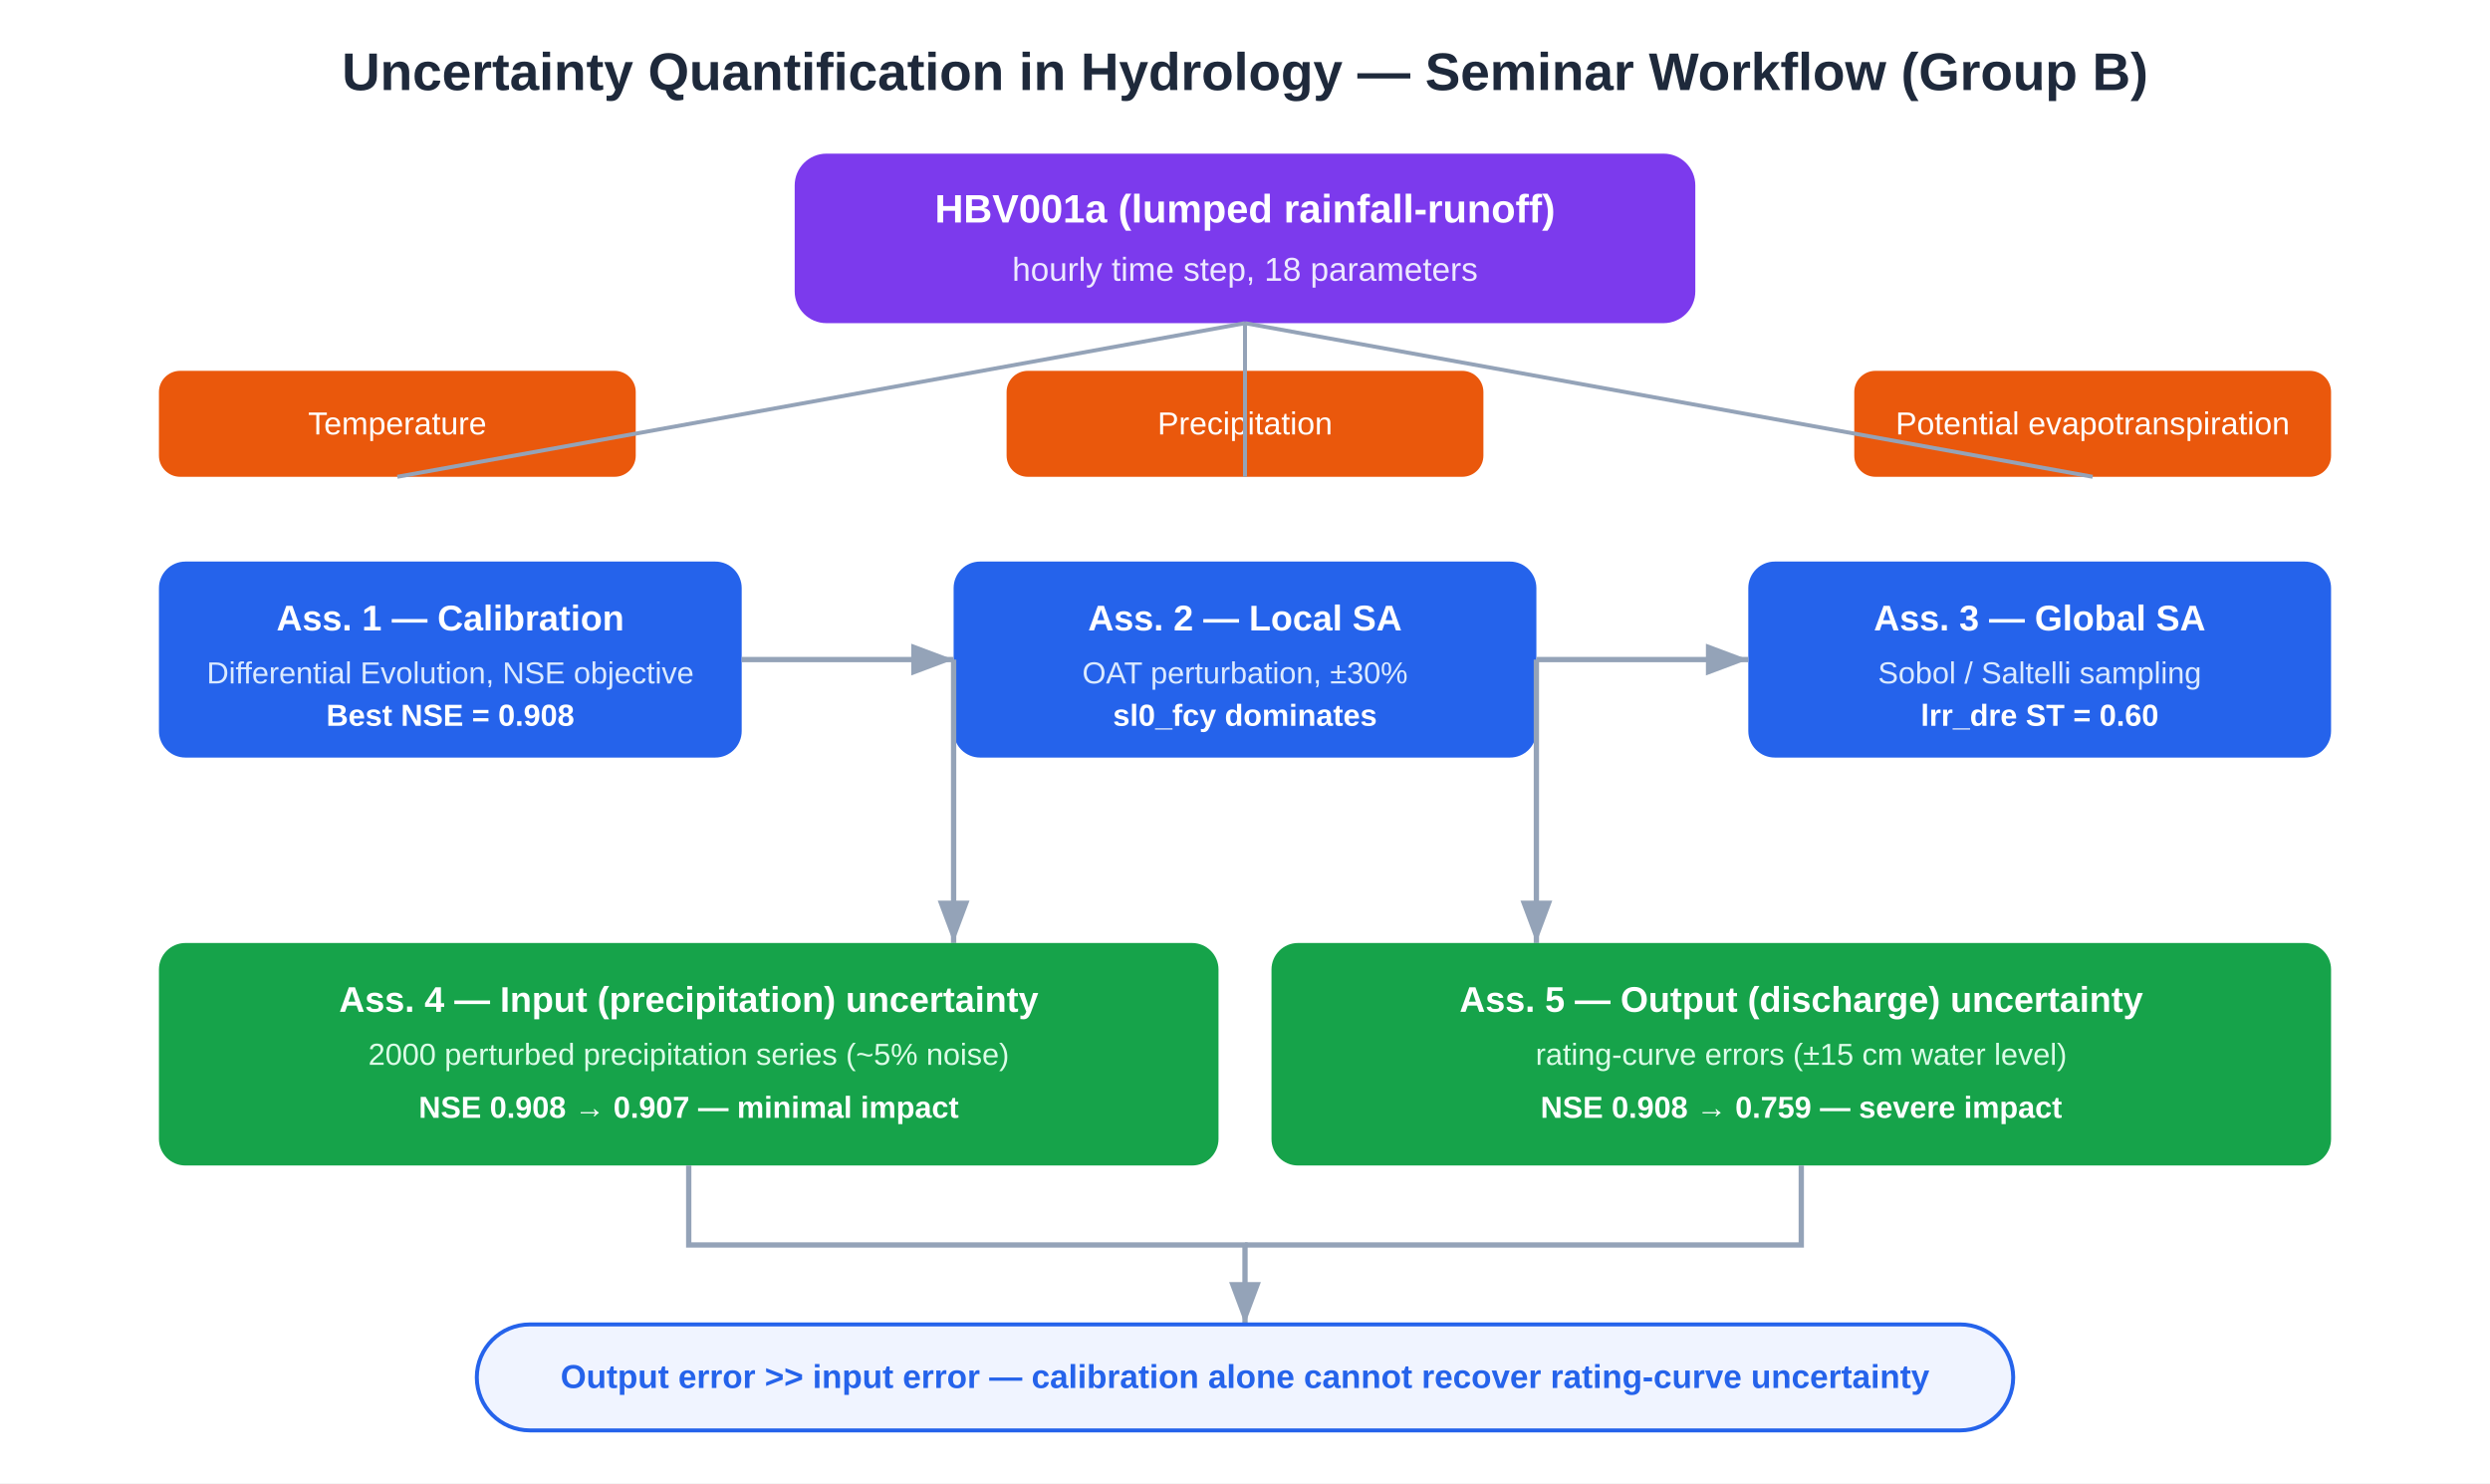
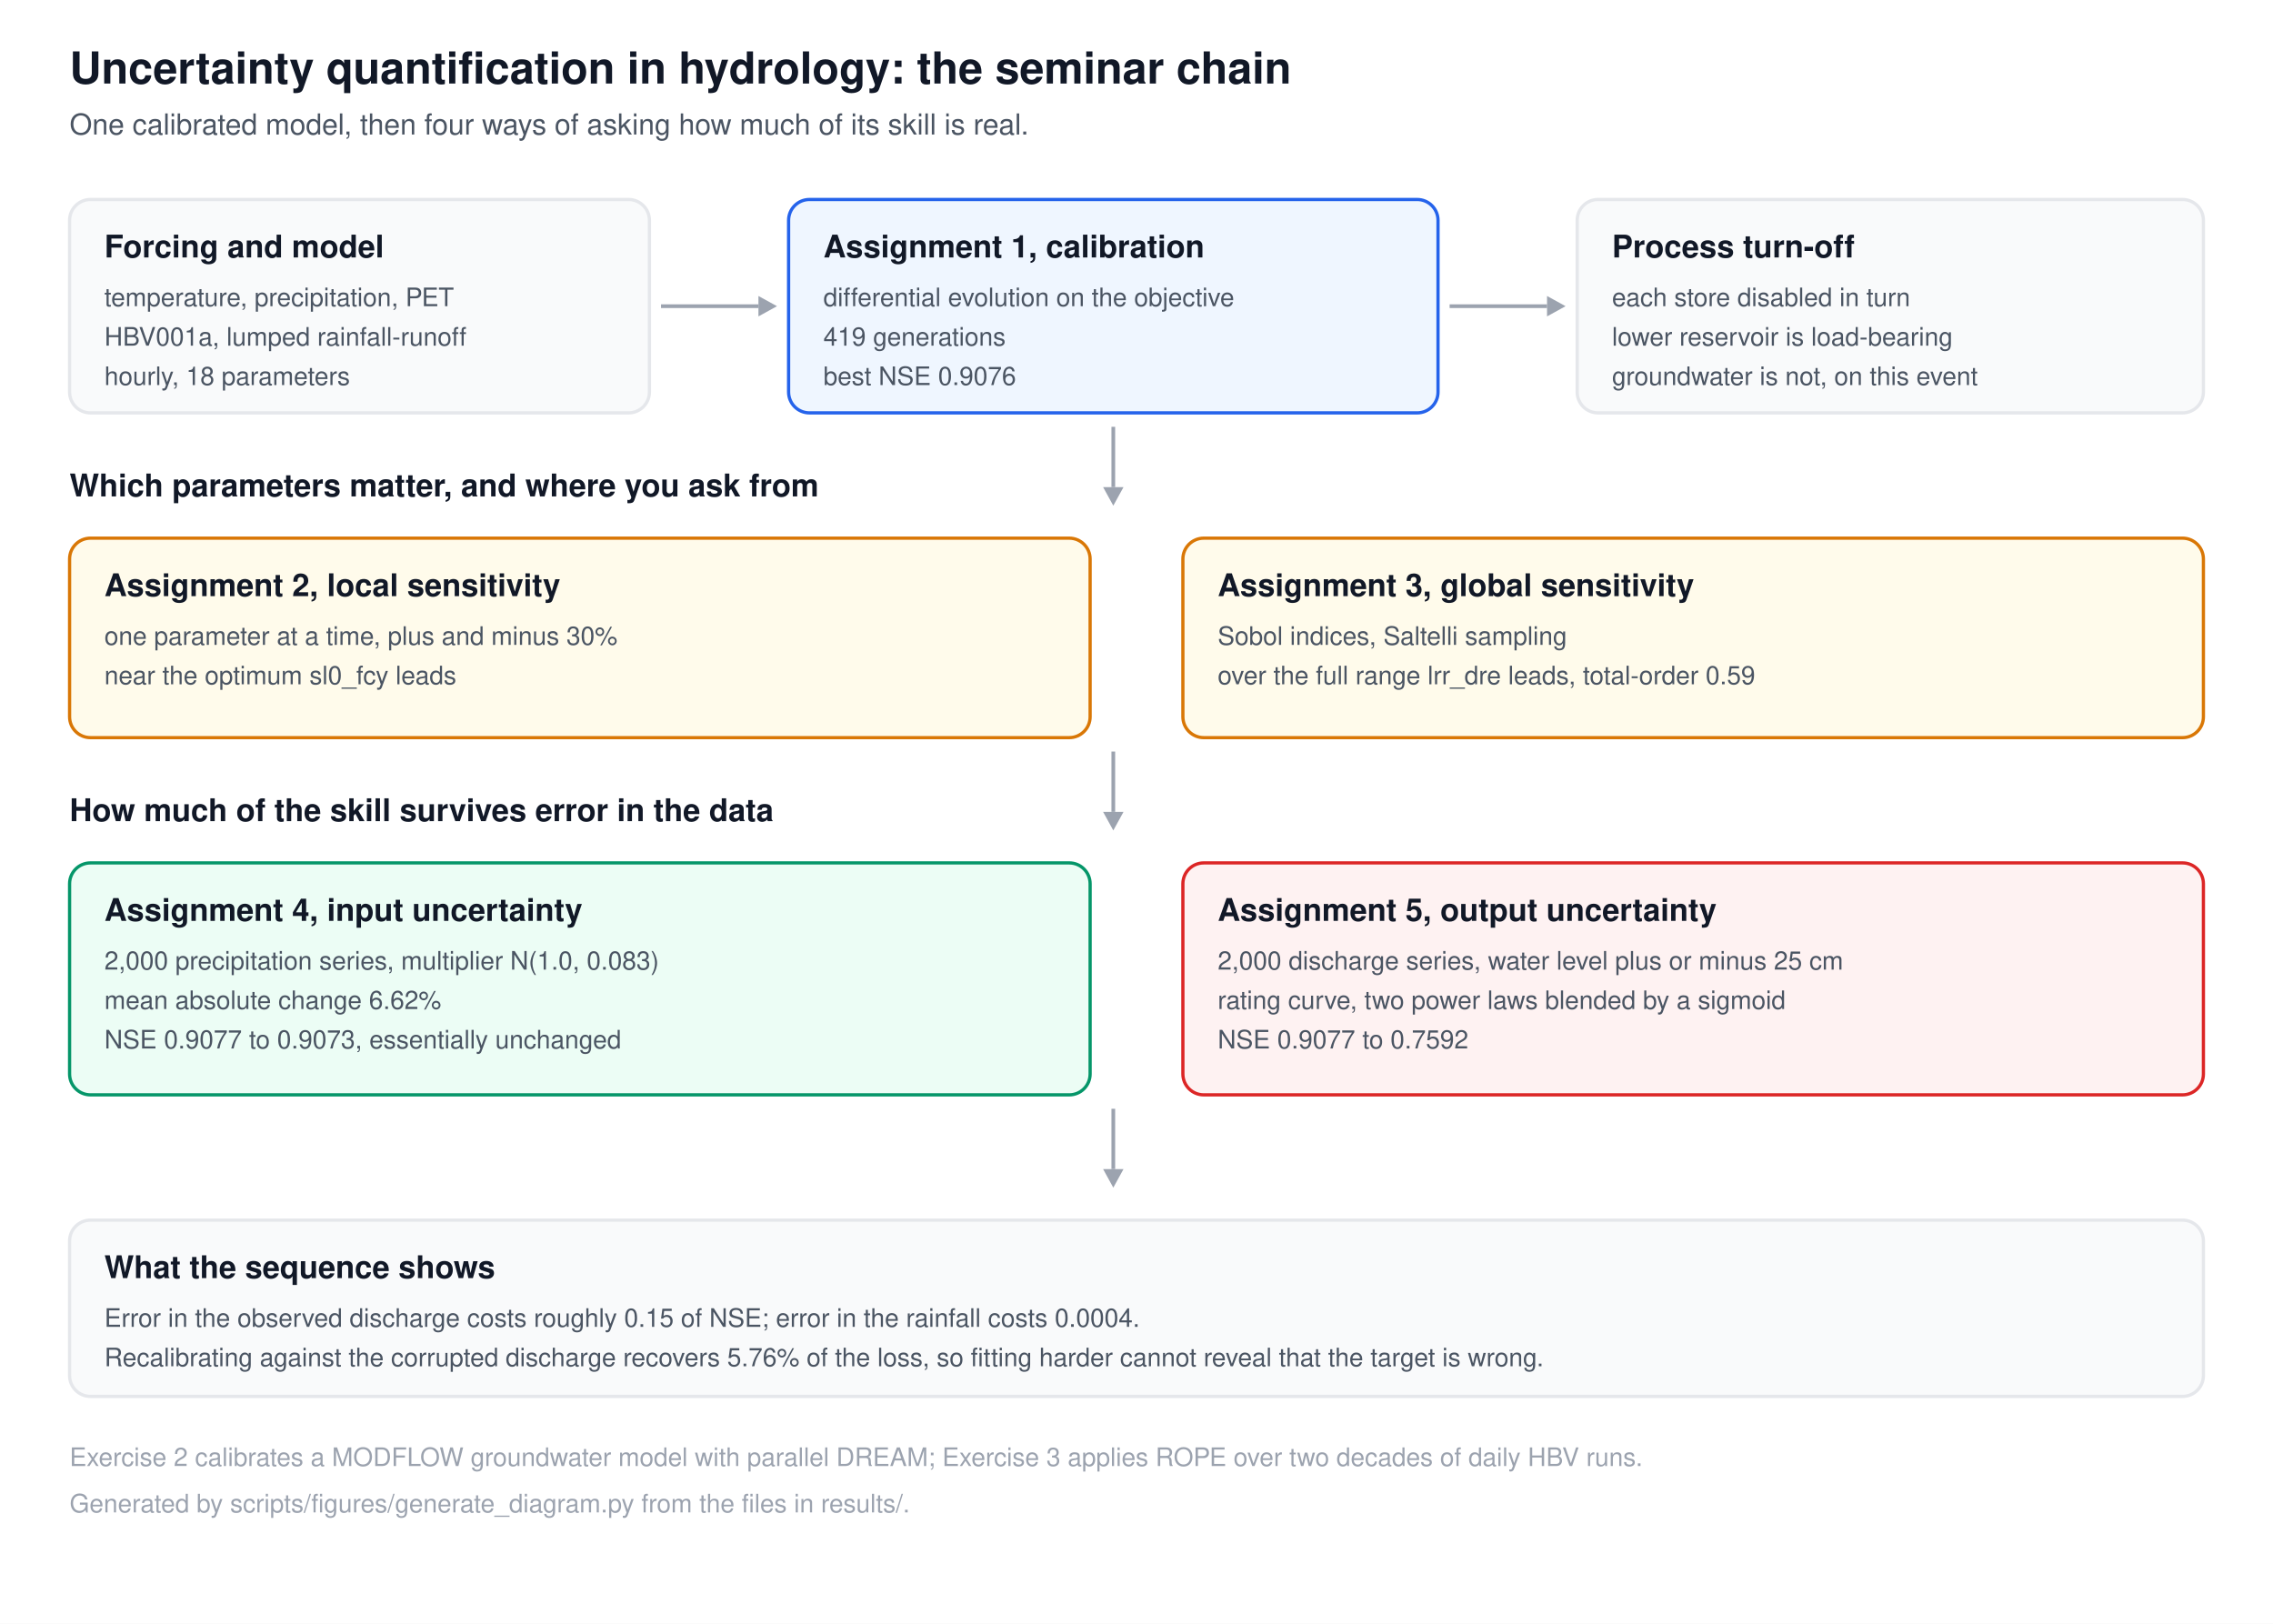
- <svg xmlns="http://www.w3.org/2000/svg" width="940" height="560" viewBox="0 0 940 560" font-family="Segoe UI, Arial, sans-serif">
-   <rect width="940" height="560" fill="#ffffff" />
-   <text x="470" y="34" font-size="20" font-weight="700" fill="#1e293b" text-anchor="middle">Uncertainty Quantification in Hydrology — Seminar Workflow (Group B)</text>
-   <rect x="300" y="58" width="340" height="64" rx="12" fill="#7c3aed" />
-   <text x="470" y="84" font-size="15" font-weight="600" fill="#ffffff" text-anchor="middle">HBV001a (lumped rainfall-runoff)</text>
-   <text x="470" y="106" font-size="12.5" fill="#ede9fe" text-anchor="middle">hourly time step, 18 parameters</text>
-   <rect x="60" y="140" width="180" height="40" rx="8" fill="#ea580c" />
-   <text x="150" y="164" font-size="12" fill="#ffffff" text-anchor="middle">Temperature</text>
-   <rect x="380" y="140" width="180" height="40" rx="8" fill="#ea580c" />
-   <text x="470" y="164" font-size="12" fill="#ffffff" text-anchor="middle">Precipitation</text>
-   <rect x="700" y="140" width="180" height="40" rx="8" fill="#ea580c" />
-   <text x="790" y="164" font-size="12" fill="#ffffff" text-anchor="middle">Potential evapotranspiration</text>
-   <path d="M150 180 L470 122" stroke="#94a3b8" stroke-width="1.5" fill="none" />
-   <path d="M470 180 L470 122" stroke="#94a3b8" stroke-width="1.5" fill="none" />
-   <path d="M790 180 L470 122" stroke="#94a3b8" stroke-width="1.5" fill="none" />
-   <rect x="60" y="212" width="220" height="74" rx="10" fill="#2563eb" />
-   <text x="170" y="238" font-size="13.5" font-weight="600" fill="#ffffff" text-anchor="middle">Ass. 1 — Calibration</text>
-   <text x="170" y="258" font-size="11.5" fill="#dbeafe" text-anchor="middle">Differential Evolution, NSE objective</text>
-   <text x="170" y="274" font-size="11.5" font-weight="600" fill="#ffffff" text-anchor="middle">Best NSE = 0.908</text>
-   <rect x="360" y="212" width="220" height="74" rx="10" fill="#2563eb" />
-   <text x="470" y="238" font-size="13.5" font-weight="600" fill="#ffffff" text-anchor="middle">Ass. 2 — Local SA</text>
-   <text x="470" y="258" font-size="11.5" fill="#dbeafe" text-anchor="middle">OAT perturbation, ±30%</text>
-   <text x="470" y="274" font-size="11.5" font-weight="600" fill="#ffffff" text-anchor="middle">sl0_fcy dominates</text>
-   <rect x="660" y="212" width="220" height="74" rx="10" fill="#2563eb" />
-   <text x="770" y="238" font-size="13.5" font-weight="600" fill="#ffffff" text-anchor="middle">Ass. 3 — Global SA</text>
-   <text x="770" y="258" font-size="11.5" fill="#dbeafe" text-anchor="middle">Sobol / Saltelli sampling</text>
-   <text x="770" y="274" font-size="11.5" font-weight="600" fill="#ffffff" text-anchor="middle">lrr_dre ST = 0.60</text>
-   <path d="M280 249 L360 249" stroke="#94a3b8" stroke-width="2" fill="none" marker-end="url(#arr)" />
-   <path d="M580 249 L660 249" stroke="#94a3b8" stroke-width="2" fill="none" marker-end="url(#arr)" />
-   <path d="M360 249 L360 326 L360 356" stroke="#94a3b8" stroke-width="2" fill="none" marker-end="url(#arr)" />
-   <path d="M580 249 L580 326 L580 356" stroke="#94a3b8" stroke-width="2" fill="none" marker-end="url(#arr)" />
-   <rect x="60" y="356" width="400" height="84" rx="10" fill="#16a34a" />
-   <text x="260" y="382" font-size="13.5" font-weight="600" fill="#ffffff" text-anchor="middle">Ass. 4 — Input (precipitation) uncertainty</text>
-   <text x="260" y="402" font-size="11.5" fill="#dcfce7" text-anchor="middle">2000 perturbed precipitation series (~5% noise)</text>
-   <text x="260" y="422" font-size="11.5" font-weight="600" fill="#ffffff" text-anchor="middle">NSE 0.908 → 0.907 — minimal impact</text>
-   <rect x="480" y="356" width="400" height="84" rx="10" fill="#16a34a" />
-   <text x="680" y="382" font-size="13.5" font-weight="600" fill="#ffffff" text-anchor="middle">Ass. 5 — Output (discharge) uncertainty</text>
-   <text x="680" y="402" font-size="11.5" fill="#dcfce7" text-anchor="middle">rating-curve errors (±15 cm water level)</text>
-   <text x="680" y="422" font-size="11.5" font-weight="600" fill="#ffffff" text-anchor="middle">NSE 0.908 → 0.759 — severe impact</text>
-   <path d="M260 440 L260 470 L470 470 L470 500" stroke="#94a3b8" stroke-width="2" fill="none" marker-end="url(#arr)" />
-   <path d="M680 440 L680 470 L470 470" stroke="#94a3b8" stroke-width="2" fill="none" />
-   <rect x="180" y="500" width="580" height="40" rx="20" fill="#f0f4ff" stroke="#2563eb" stroke-width="1.5" />
-   <text x="470" y="524" font-size="12.5" font-weight="600" fill="#2563eb" text-anchor="middle">Output error &gt;&gt; input error — calibration alone cannot recover rating-curve uncertainty</text>
+ <svg xmlns="http://www.w3.org/2000/svg" viewBox="0 0 980 700" width="980" height="700" font-family="Segoe UI, -apple-system, Helvetica, Arial, sans-serif">
+   <rect width="980" height="700" fill="#FFFFFF" />
  <defs>
-     <marker id="arr" markerWidth="10" markerHeight="10" refX="8" refY="3" orient="auto">
-       <path d="M0,0 L8,3 L0,6 Z" fill="#94a3b8" />
-     </marker>
+     <style>
+     .h { fill:#111827; font-size:19px; font-weight:600; }
+     .s { fill:#4B5563; font-size:12.5px; }
+     .lbl { fill:#111827; font-size:13.5px; font-weight:600; }
+     .sub { fill:#4B5563; font-size:11px; }
+     .cap { fill:#9CA3AF; font-size:11px; }
+   </style>
  </defs>
+   <text class="h" x="30" y="36" text-anchor="start">Uncertainty quantification in hydrology: the seminar chain</text>
+   <text class="s" x="30" y="58" text-anchor="start">One calibrated model, then four ways of asking how much of its skill is real.</text>
+   <rect x="30" y="86" width="250" height="92" rx="9" fill="#F9FAFB" stroke="#E5E7EB" stroke-width="1.4" />
+   <text class="lbl" x="45" y="111">Forcing and model</text>
+   <text class="sub" x="45" y="132" text-anchor="start">temperature, precipitation, PET</text>
+   <text class="sub" x="45" y="149" text-anchor="start">HBV001a, lumped rainfall-runoff</text>
+   <text class="sub" x="45" y="166" text-anchor="start">hourly, 18 parameters</text>
+   <line x1="285" y1="132" x2="327.0" y2="132.0" stroke="#9CA3AF" stroke-width="1.6" />
+   <polygon points="335,132 327.0,136.4 327.0,127.6" fill="#9CA3AF" />
+   <rect x="340" y="86" width="280" height="92" rx="9" fill="#EFF6FF" stroke="#2563EB" stroke-width="1.4" />
+   <text class="lbl" x="355" y="111">Assignment 1, calibration</text>
+   <text class="sub" x="355" y="132" text-anchor="start">differential evolution on the objective</text>
+   <text class="sub" x="355" y="149" text-anchor="start">419 generations</text>
+   <text class="sub" x="355" y="166" text-anchor="start">best NSE 0.9076</text>
+   <line x1="625" y1="132" x2="667.0" y2="132.0" stroke="#9CA3AF" stroke-width="1.6" />
+   <polygon points="675,132 667.0,136.4 667.0,127.6" fill="#9CA3AF" />
+   <rect x="680" y="86" width="270" height="92" rx="9" fill="#F9FAFB" stroke="#E5E7EB" stroke-width="1.4" />
+   <text class="lbl" x="695" y="111">Process turn-off</text>
+   <text class="sub" x="695" y="132" text-anchor="start">each store disabled in turn</text>
+   <text class="sub" x="695" y="149" text-anchor="start">lower reservoir is load-bearing</text>
+   <text class="sub" x="695" y="166" text-anchor="start">groundwater is not, on this event</text>
+   <line x1="480" y1="184" x2="480.0" y2="210.0" stroke="#9CA3AF" stroke-width="1.6" />
+   <polygon points="480,218 475.6,210.0 484.4,210.0" fill="#9CA3AF" />
+   <text class="lbl" x="30" y="214" text-anchor="start">Which parameters matter, and where you ask from</text>
+   <rect x="30" y="232" width="440" height="86" rx="9" fill="#FFFBEB" stroke="#D97706" stroke-width="1.4" />
+   <text class="lbl" x="45" y="257">Assignment 2, local sensitivity</text>
+   <text class="sub" x="45" y="278" text-anchor="start">one parameter at a time, plus and minus 30%</text>
+   <text class="sub" x="45" y="295" text-anchor="start">near the optimum sl0_fcy leads</text>
+   <rect x="510" y="232" width="440" height="86" rx="9" fill="#FFFBEB" stroke="#D97706" stroke-width="1.4" />
+   <text class="lbl" x="525" y="257">Assignment 3, global sensitivity</text>
+   <text class="sub" x="525" y="278" text-anchor="start">Sobol indices, Saltelli sampling</text>
+   <text class="sub" x="525" y="295" text-anchor="start">over the full range lrr_dre leads, total-order 0.59</text>
+   <line x1="480" y1="324" x2="480.0" y2="350.0" stroke="#9CA3AF" stroke-width="1.6" />
+   <polygon points="480,358 475.6,350.0 484.4,350.0" fill="#9CA3AF" />
+   <text class="lbl" x="30" y="354" text-anchor="start">How much of the skill survives error in the data</text>
+   <rect x="30" y="372" width="440" height="100" rx="9" fill="#ECFDF5" stroke="#059669" stroke-width="1.4" />
+   <text class="lbl" x="45" y="397">Assignment 4, input uncertainty</text>
+   <text class="sub" x="45" y="418" text-anchor="start">2,000 precipitation series, multiplier N(1.0, 0.083)</text>
+   <text class="sub" x="45" y="435" text-anchor="start">mean absolute change 6.62%</text>
+   <text class="sub" x="45" y="452" text-anchor="start">NSE 0.9077 to 0.9073, essentially unchanged</text>
+   <rect x="510" y="372" width="440" height="100" rx="9" fill="#FEF2F2" stroke="#DC2626" stroke-width="1.4" />
+   <text class="lbl" x="525" y="397">Assignment 5, output uncertainty</text>
+   <text class="sub" x="525" y="418" text-anchor="start">2,000 discharge series, water level plus or minus 25 cm</text>
+   <text class="sub" x="525" y="435" text-anchor="start">rating curve, two power laws blended by a sigmoid</text>
+   <text class="sub" x="525" y="452" text-anchor="start">NSE 0.9077 to 0.7592</text>
+   <line x1="480" y1="478" x2="480.0" y2="504.0" stroke="#9CA3AF" stroke-width="1.6" />
+   <polygon points="480,512 475.6,504.0 484.4,504.0" fill="#9CA3AF" />
+   <rect x="30" y="526" width="920" height="76" rx="9" fill="#F9FAFB" stroke="#E5E7EB" stroke-width="1.4" />
+   <text class="lbl" x="45" y="551">What the sequence shows</text>
+   <text class="sub" x="45" y="572" text-anchor="start">Error in the observed discharge costs roughly 0.15 of NSE; error in the rainfall costs 0.0004.</text>
+   <text class="sub" x="45" y="589" text-anchor="start">Recalibrating against the corrupted discharge recovers 5.76% of the loss, so fitting harder cannot reveal that the target is wrong.</text>
+   <text class="cap" x="30" y="632" text-anchor="start">Exercise 2 calibrates a MODFLOW groundwater model with parallel DREAM; Exercise 3 applies ROPE over two decades of daily HBV runs.</text>
+   <text class="cap" x="30" y="652" text-anchor="start">Generated by scripts/figures/generate_diagram.py from the files in results/.</text>
</svg>
